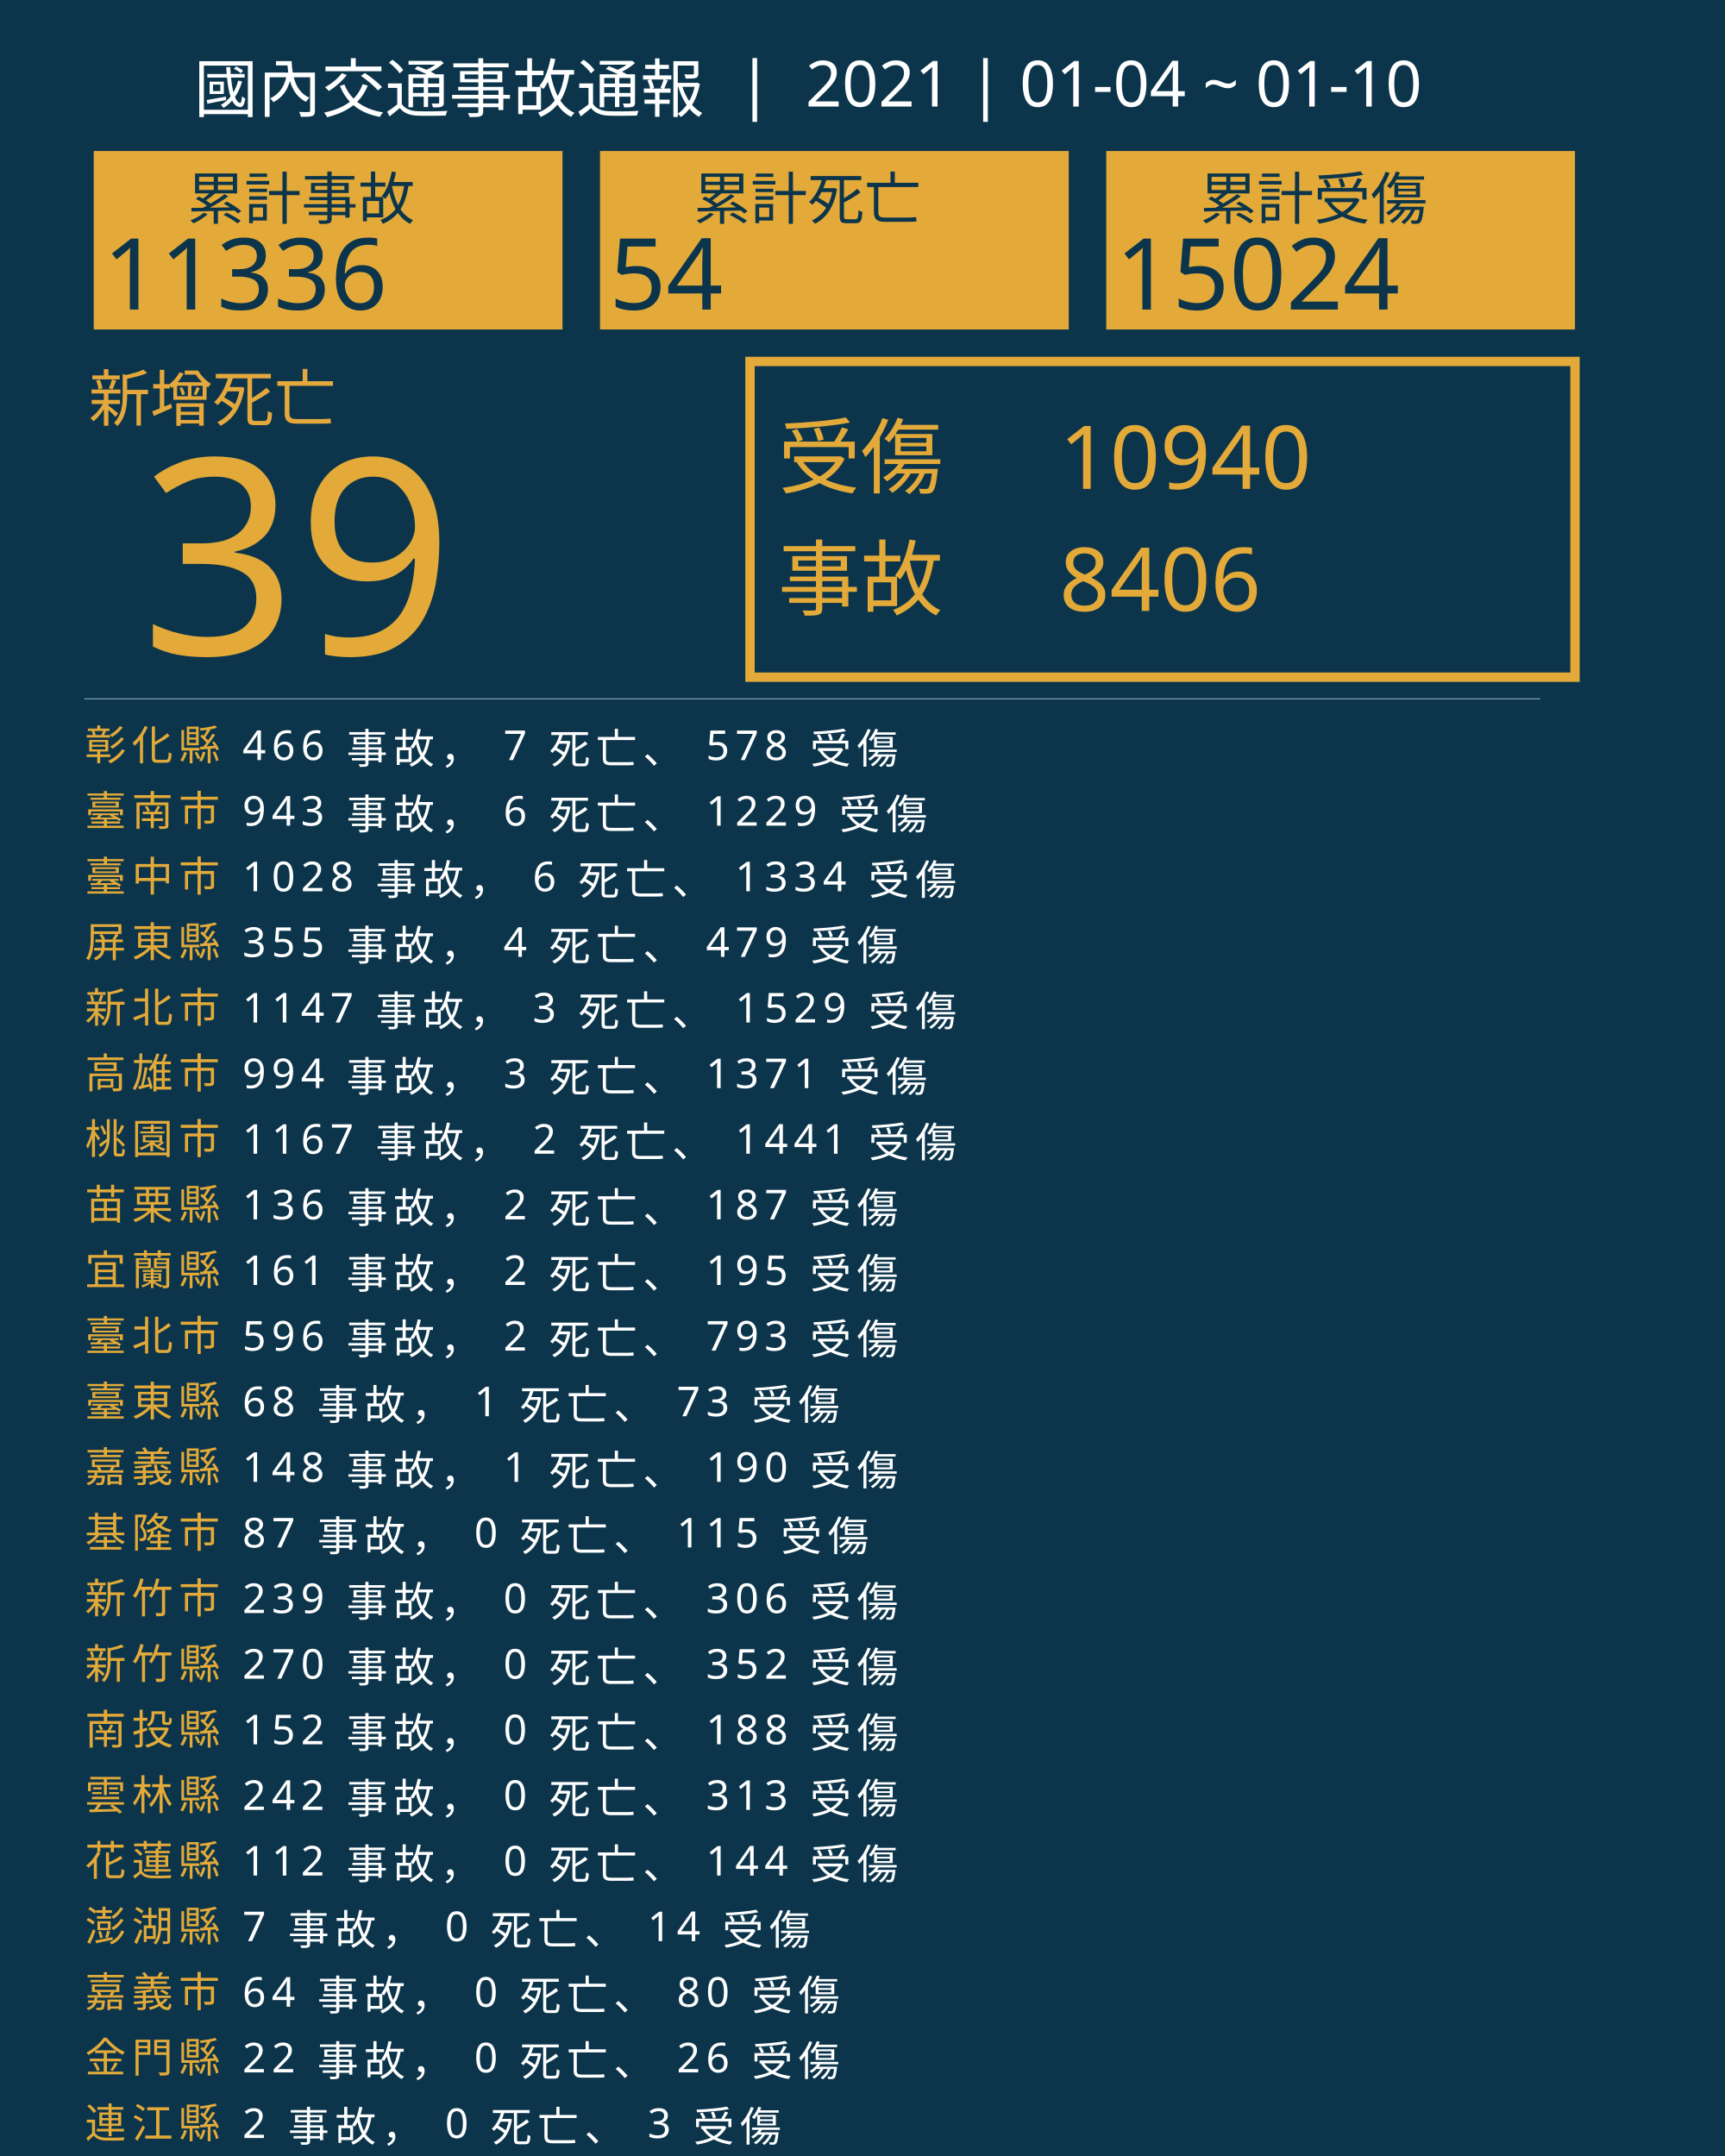
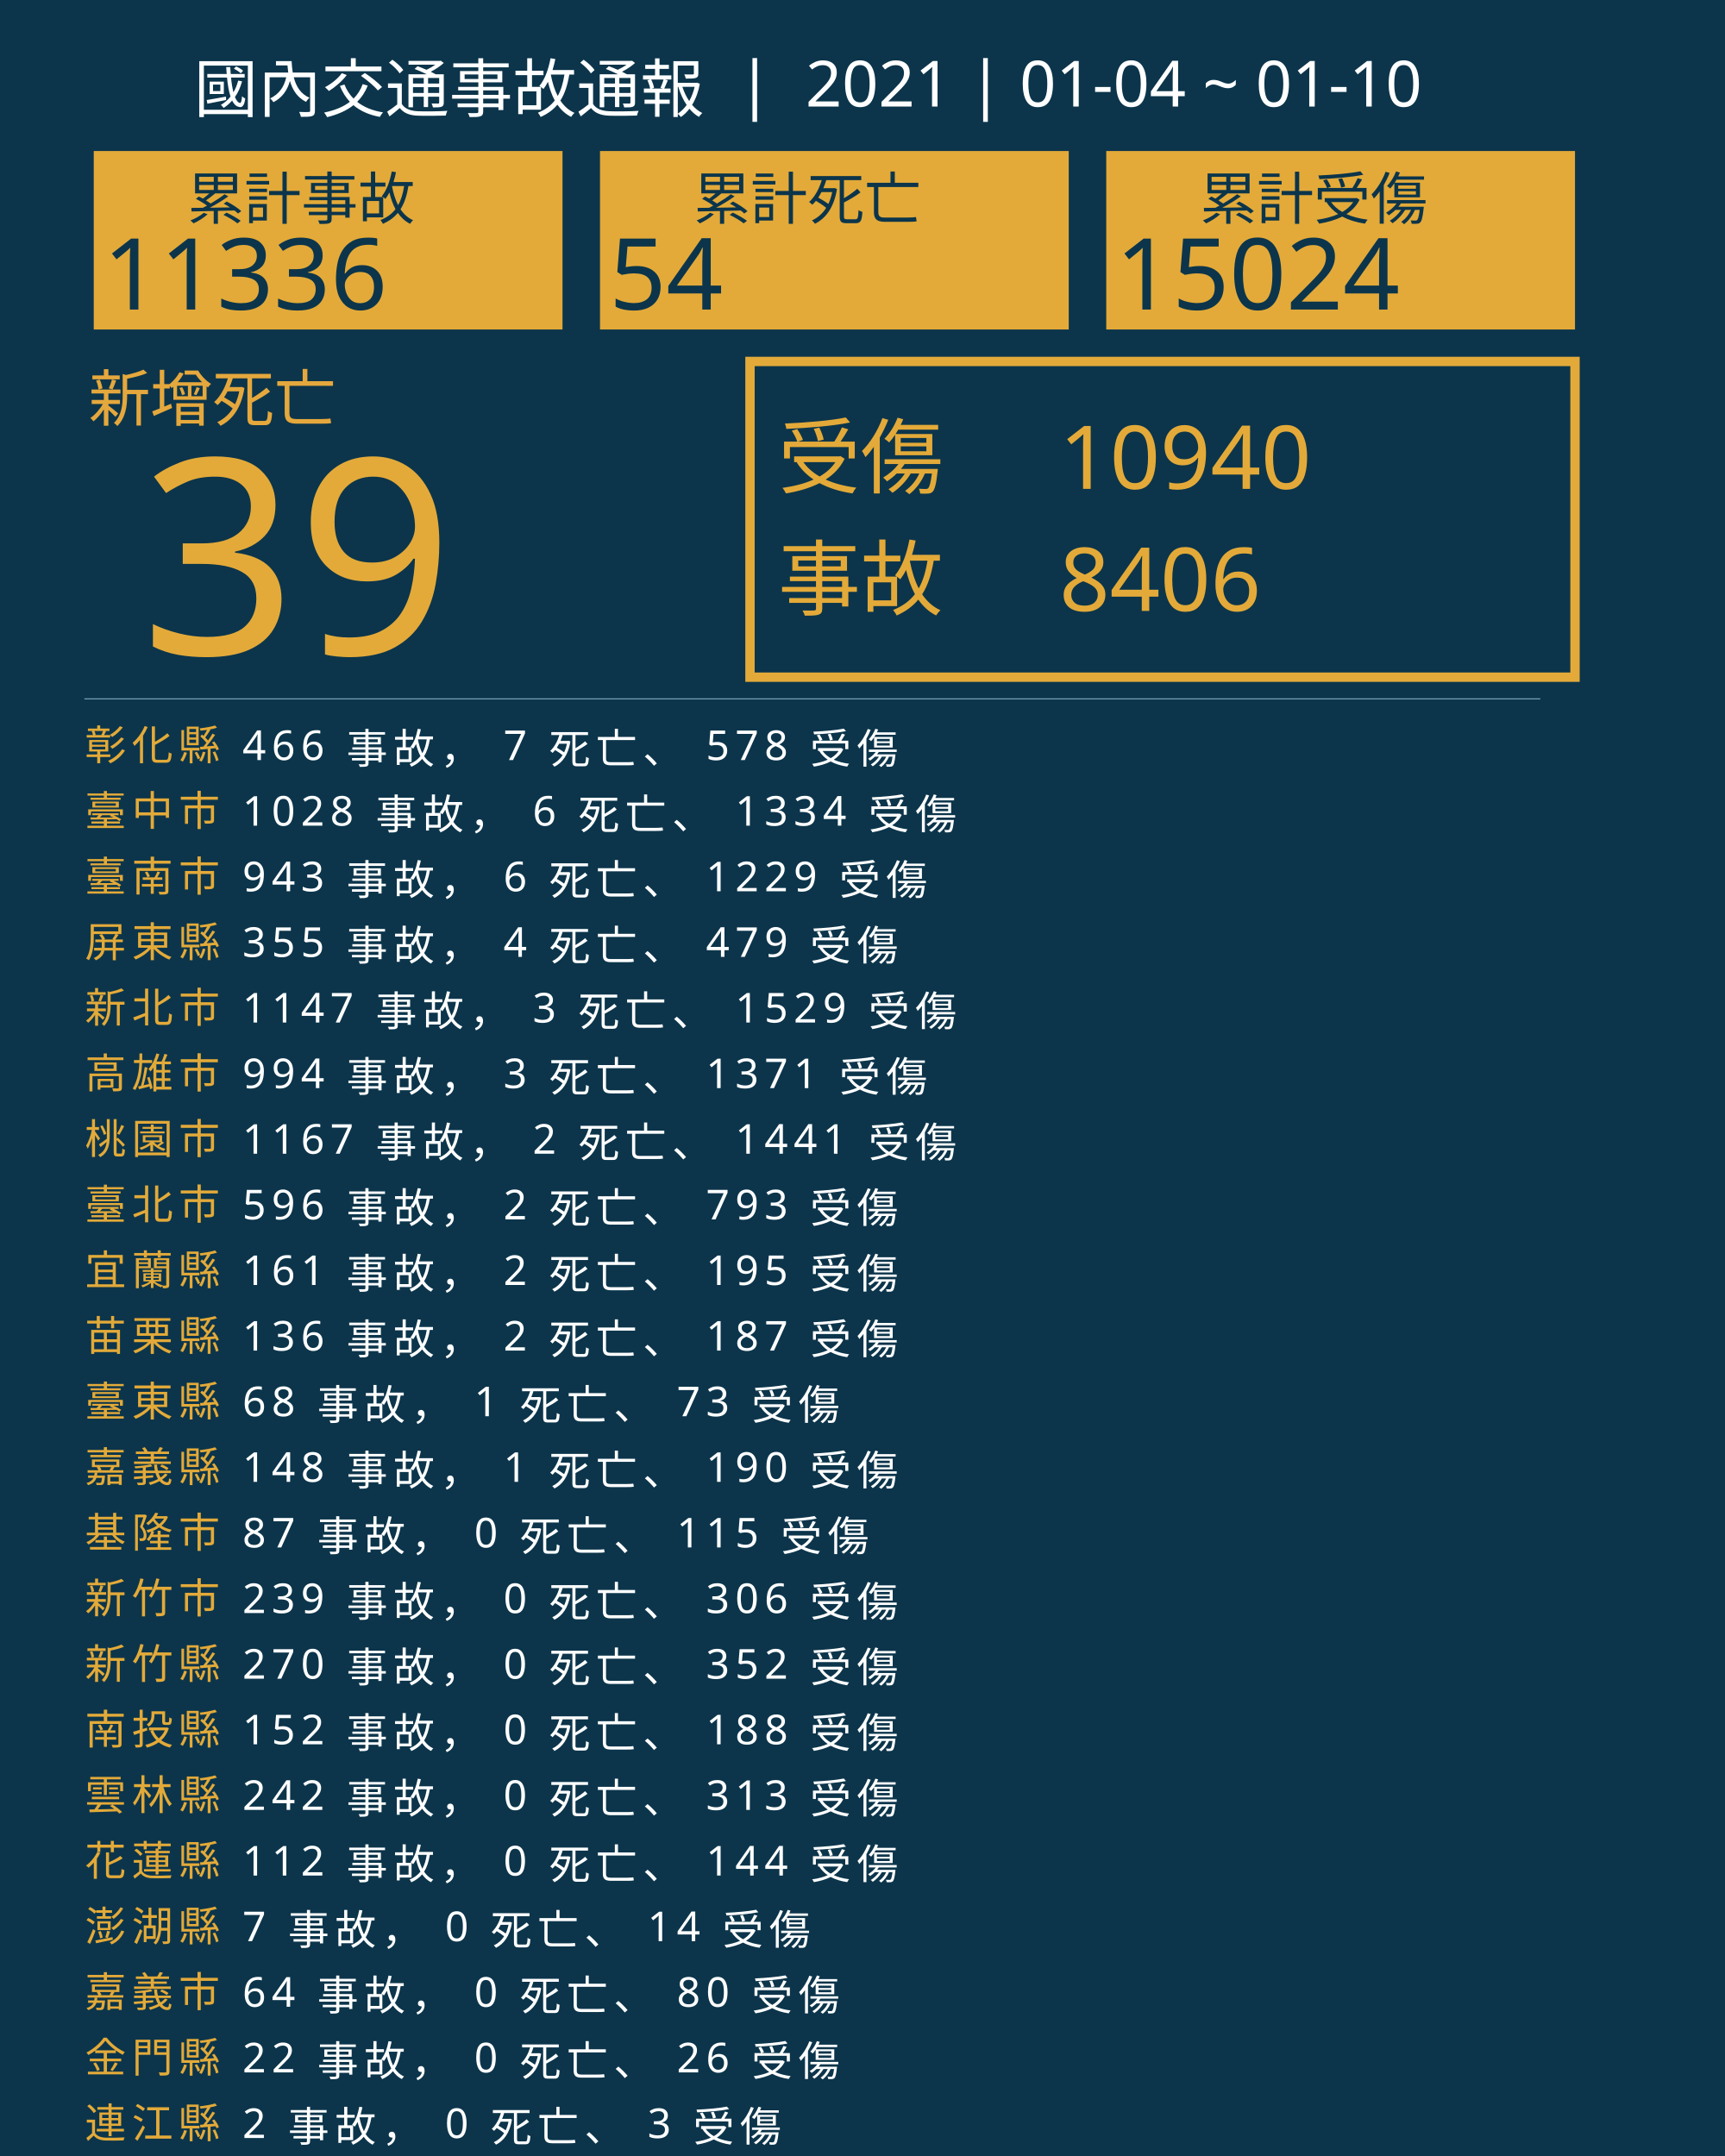
<svg xmlns="http://www.w3.org/2000/svg" version="1.1" id="圖層_1" x="0px" y="0px" viewBox="0 0 1840 2300" style="enable-background:new 0 0 1840 2300;" xml:space="preserve">
  <style type="text/css">
	.st0{fill:#0C354B;}
	.st1{fill:#E5A83D;}
	.st2{font-family:'NotoSansCJKtc-Bold-B5pc-H';}
	.st3{font-size:66px;}
	.st4{fill:#E3AA39;}
	.st5{font-family:'Arial-BoldMT';}
	.st6{font-size:291.776px;}
	.st7{fill:none;stroke:#E3AA39;stroke-miterlimit:10;stroke-width:10;}
	.st8{font-family:'NotoSansCJKtc-Light-B5pc-H';}
	.st9{font-size:88px;}
	.st10{font-family:'NotoSansCJKtc-Medium-B5pc-H';}
	.st11{font-size:94px;}
	.st12{fill:none;stroke:#8AAFC1;stroke-miterlimit:10;}
	.st13{font-size:60.649px;}
	.st14{font-size:106px;}
	.st15{fill:none;}
	.st16{font-size:44px;}
	.st17{letter-spacing:6;}
	.st18{fill:#FFFFFF;}
	.st19{letter-spacing:1;}
	.st20{font-size:68px;}
</style>
  <rect class="st0" width="1840" height="2300" />
  <text transform="matrix(1 0 0 1 94.5001 449.017)" class="st1 st2 st3">新增死亡</text>
  <g>
    <text transform="matrix(1 0 0 1 150 698.1412)" class="st4 st5 st6">39</text>
  </g>
  <g>
    <rect x="800" y="385.6" class="st7" width="880" height="336.8" />
    <g>
      <text transform="matrix(1 0 0 1 830 519.593)" class="st4 st8 st9">受傷</text>
      <text transform="matrix(1 0 0 1 1130 521.5084)" class="st4 st10 st11">10940</text>
      <text transform="matrix(1 0 0 1 1130 651.7274)" class="st4 st10 st11">8406</text>
      <text transform="matrix(1 0 0 1 830 649.4965)" class="st4 st8 st9">事故</text>
    </g>
  </g>
  <line class="st12" x1="90" y1="745.5" x2="1643" y2="745.5" />
  <g>
    <g>
      <rect x="100" y="161.1" class="st4" width="500" height="190.4" />
      <g>
        <text transform="matrix(1 0 0 1 200 233.9079)" class="st0 st10 st13">累計事故</text>
        <g>
          <text transform="matrix(1 0 0 1 110 330.2121)" class="st0 st5 st14">11336</text>
        </g>
      </g>
    </g>
    <g>
      <rect x="640" y="161.1" class="st4" width="500" height="190.4" />
      <g>
        <text transform="matrix(1 0 0 1 740 233.908)" class="st0 st10 st13">累計死亡</text>
        <g>
          <text transform="matrix(1 0 0 1 650 330.2122)" class="st0 st5 st14">54</text>
        </g>
      </g>
    </g>
    <g>
      <rect x="1180" y="161.1" class="st4" width="500" height="190.4" />
      <g>
        <text transform="matrix(1 0 0 1 1280 233.908)" class="st0 st10 st13">累計受傷</text>
        <g>
          <text transform="matrix(1 0 0 1 1190 330.2122)" class="st0 st5 st14">15024</text>
        </g>
      </g>
    </g>
  </g>
  <rect x="90.6" y="772.1" class="st15" width="1141.8" height="314.8" />
  <text transform="matrix(1 0 0 1 90.5591 810.7965)">
    <tspan x="0" y="0" class="st4 st10 st16 st17">彰化縣</tspan>
    <tspan x="150.6" y="0" class="st18 st10 st16 st17"> 466 事故， 7 死亡、 578 受傷</tspan>
-     <tspan x="0" y="70" class="st4 st10 st16 st17">臺南市</tspan>
-     <tspan x="150.6" y="70" class="st18 st10 st16 st17"> 943 事故， 6 死亡、 1229 受傷</tspan>
-     <tspan x="0" y="140" class="st4 st10 st16 st17">臺中市</tspan>
-     <tspan x="150.6" y="140" class="st18 st10 st16 st17"> 1028 事故， 6 死亡、 1334 受傷</tspan>
+     <tspan x="0" y="70" class="st4 st10 st16 st17">臺中市</tspan>
+     <tspan x="150.6" y="70" class="st18 st10 st16 st17"> 1028 事故， 6 死亡、 1334 受傷</tspan>
+     <tspan x="0" y="140" class="st4 st10 st16 st17">臺南市</tspan>
+     <tspan x="150.6" y="140" class="st18 st10 st16 st17"> 943 事故， 6 死亡、 1229 受傷</tspan>
    <tspan x="0" y="210" class="st4 st10 st16 st17">屏東縣</tspan>
    <tspan x="150.6" y="210" class="st18 st10 st16 st17"> 355 事故， 4 死亡、 479 受傷</tspan>
    <tspan x="0" y="280" class="st4 st10 st16 st17">新北市</tspan>
    <tspan x="150.6" y="280" class="st18 st10 st16 st17"> 1147 事故， 3 死亡、 1529 受傷</tspan>
    <tspan x="0" y="350" class="st4 st10 st16 st17">高雄市</tspan>
    <tspan x="150.6" y="350" class="st18 st10 st16 st17"> 994 事故， 3 死亡、 1371 受傷</tspan>
    <tspan x="0" y="420" class="st4 st10 st16 st17">桃園市</tspan>
    <tspan x="150.6" y="420" class="st18 st10 st16 st17"> 1167 事故， 2 死亡、 1441 受傷</tspan>
-     <tspan x="0" y="490" class="st4 st10 st16 st17">苗栗縣</tspan>
-     <tspan x="150.6" y="490" class="st18 st10 st16 st17"> 136 事故， 2 死亡、 187 受傷</tspan>
+     <tspan x="0" y="490" class="st4 st10 st16 st17">臺北市</tspan>
+     <tspan x="150.6" y="490" class="st18 st10 st16 st17"> 596 事故， 2 死亡、 793 受傷</tspan>
    <tspan x="0" y="560" class="st4 st10 st16 st17">宜蘭縣</tspan>
    <tspan x="150.6" y="560" class="st18 st10 st16 st17"> 161 事故， 2 死亡、 195 受傷</tspan>
-     <tspan x="0" y="630" class="st4 st10 st16 st17">臺北市</tspan>
-     <tspan x="150.6" y="630" class="st18 st10 st16 st17"> 596 事故， 2 死亡、 793 受傷</tspan>
+     <tspan x="0" y="630" class="st4 st10 st16 st17">苗栗縣</tspan>
+     <tspan x="150.6" y="630" class="st18 st10 st16 st17"> 136 事故， 2 死亡、 187 受傷</tspan>
    <tspan x="0" y="700" class="st4 st10 st16 st17">臺東縣</tspan>
    <tspan x="150.6" y="700" class="st18 st10 st16 st17"> 68 事故， 1 死亡、 73 受傷</tspan>
    <tspan x="0" y="770" class="st4 st10 st16 st17">嘉義縣</tspan>
    <tspan x="150.6" y="770" class="st18 st10 st16 st17"> 148 事故， 1 死亡、 190 受傷</tspan>
    <tspan x="0" y="840" class="st4 st10 st16 st17">基隆市</tspan>
    <tspan x="150.6" y="840" class="st18 st10 st16 st17"> 87 事故， 0 死亡、 115 受傷</tspan>
    <tspan x="0" y="910" class="st4 st10 st16 st17">新竹市</tspan>
    <tspan x="150.6" y="910" class="st18 st10 st16 st17"> 239 事故， 0 死亡、 306 受傷</tspan>
    <tspan x="0" y="980" class="st4 st10 st16 st17">新竹縣</tspan>
    <tspan x="150.6" y="980" class="st18 st10 st16 st17"> 270 事故， 0 死亡、 352 受傷</tspan>
    <tspan x="0" y="1050" class="st4 st10 st16 st17">南投縣</tspan>
    <tspan x="150.6" y="1050" class="st18 st10 st16 st17"> 152 事故， 0 死亡、 188 受傷</tspan>
    <tspan x="0" y="1120" class="st4 st10 st16 st17">雲林縣</tspan>
    <tspan x="150.6" y="1120" class="st18 st10 st16 st17"> 242 事故， 0 死亡、 313 受傷</tspan>
    <tspan x="0" y="1190" class="st4 st10 st16 st17">花蓮縣</tspan>
    <tspan x="150.6" y="1190" class="st18 st10 st16 st17"> 112 事故， 0 死亡、 144 受傷</tspan>
    <tspan x="0" y="1260" class="st4 st10 st16 st17">澎湖縣</tspan>
    <tspan x="150.6" y="1260" class="st18 st10 st16 st17"> 7 事故， 0 死亡、 14 受傷</tspan>
    <tspan x="0" y="1330" class="st4 st10 st16 st17">嘉義市</tspan>
    <tspan x="150.6" y="1330" class="st18 st10 st16 st17"> 64 事故， 0 死亡、 80 受傷</tspan>
    <tspan x="0" y="1400" class="st4 st10 st16 st17">金門縣</tspan>
    <tspan x="150.6" y="1400" class="st18 st10 st16 st17"> 22 事故， 0 死亡、 26 受傷</tspan>
    <tspan x="0" y="1470" class="st4 st10 st16 st17">連江縣</tspan>
    <tspan x="150.6" y="1470" class="st18 st10 st16 st17"> 2 事故， 0 死亡、 3 受傷</tspan>
  </text>
  <text transform="matrix(1 0 0 1 207 119.2712)" class="st18 st8 st20">國內交通事故通報  |  2021 | 01-04 ~ 01-10</text>
</svg>
